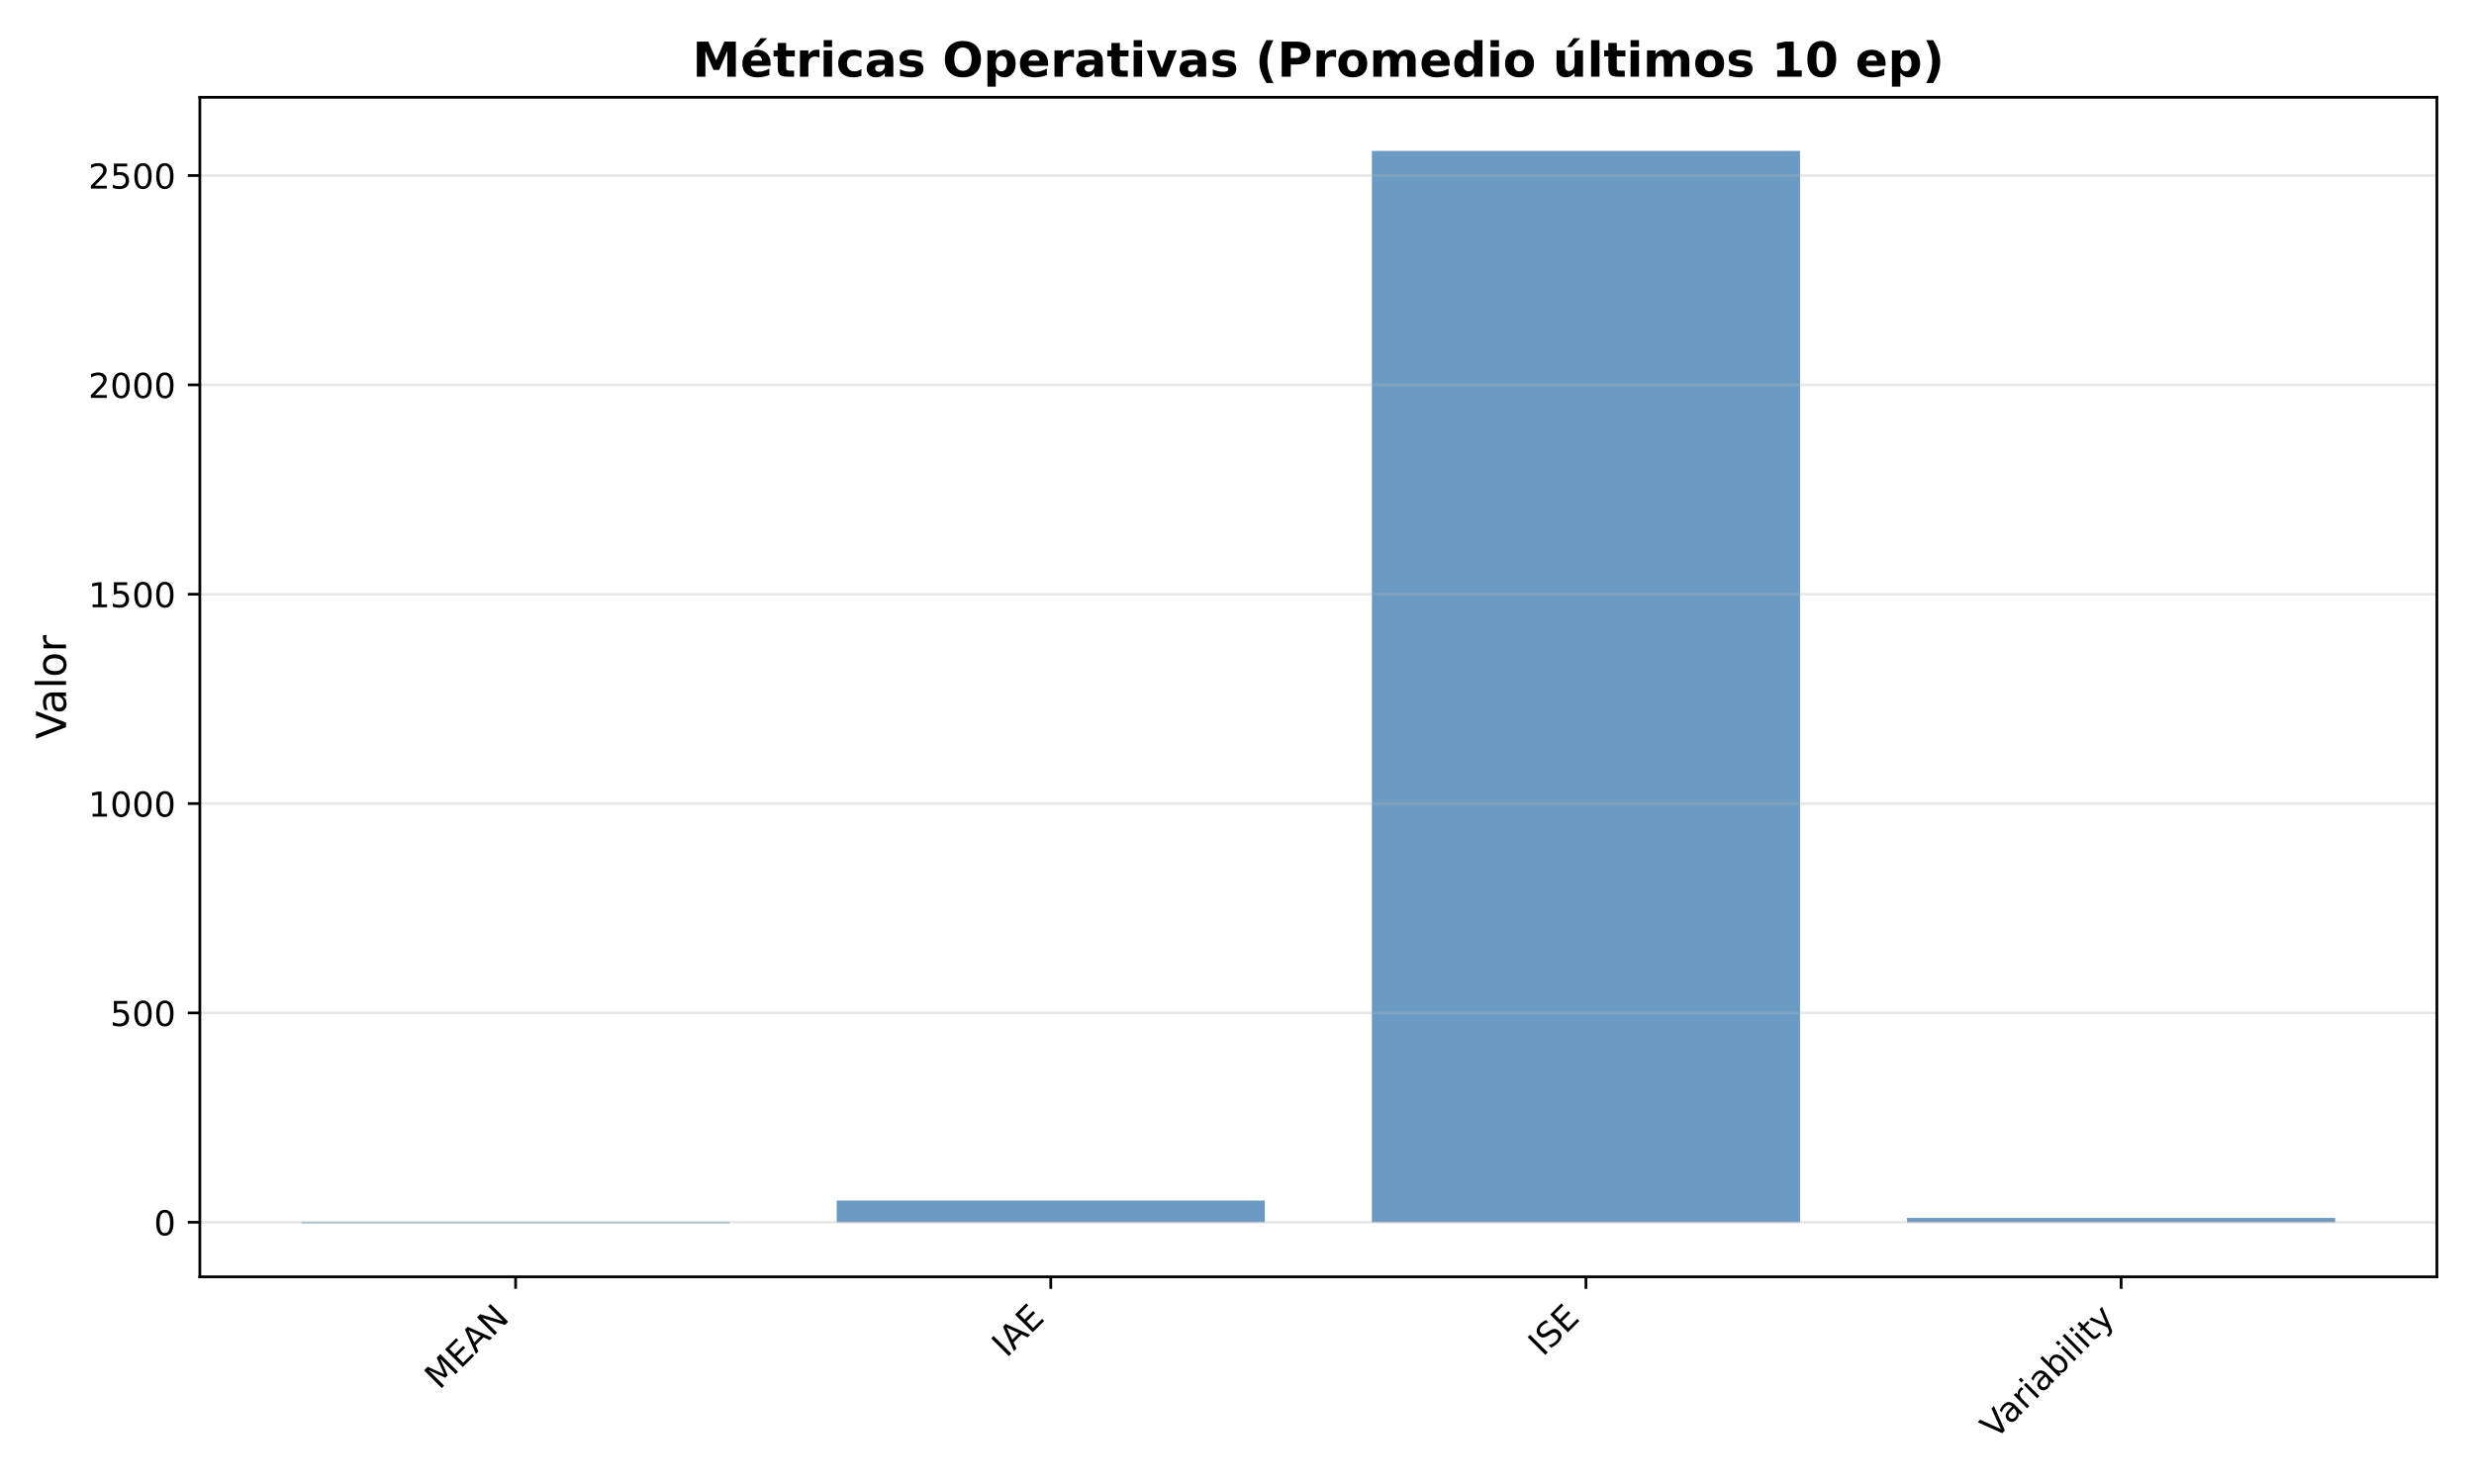
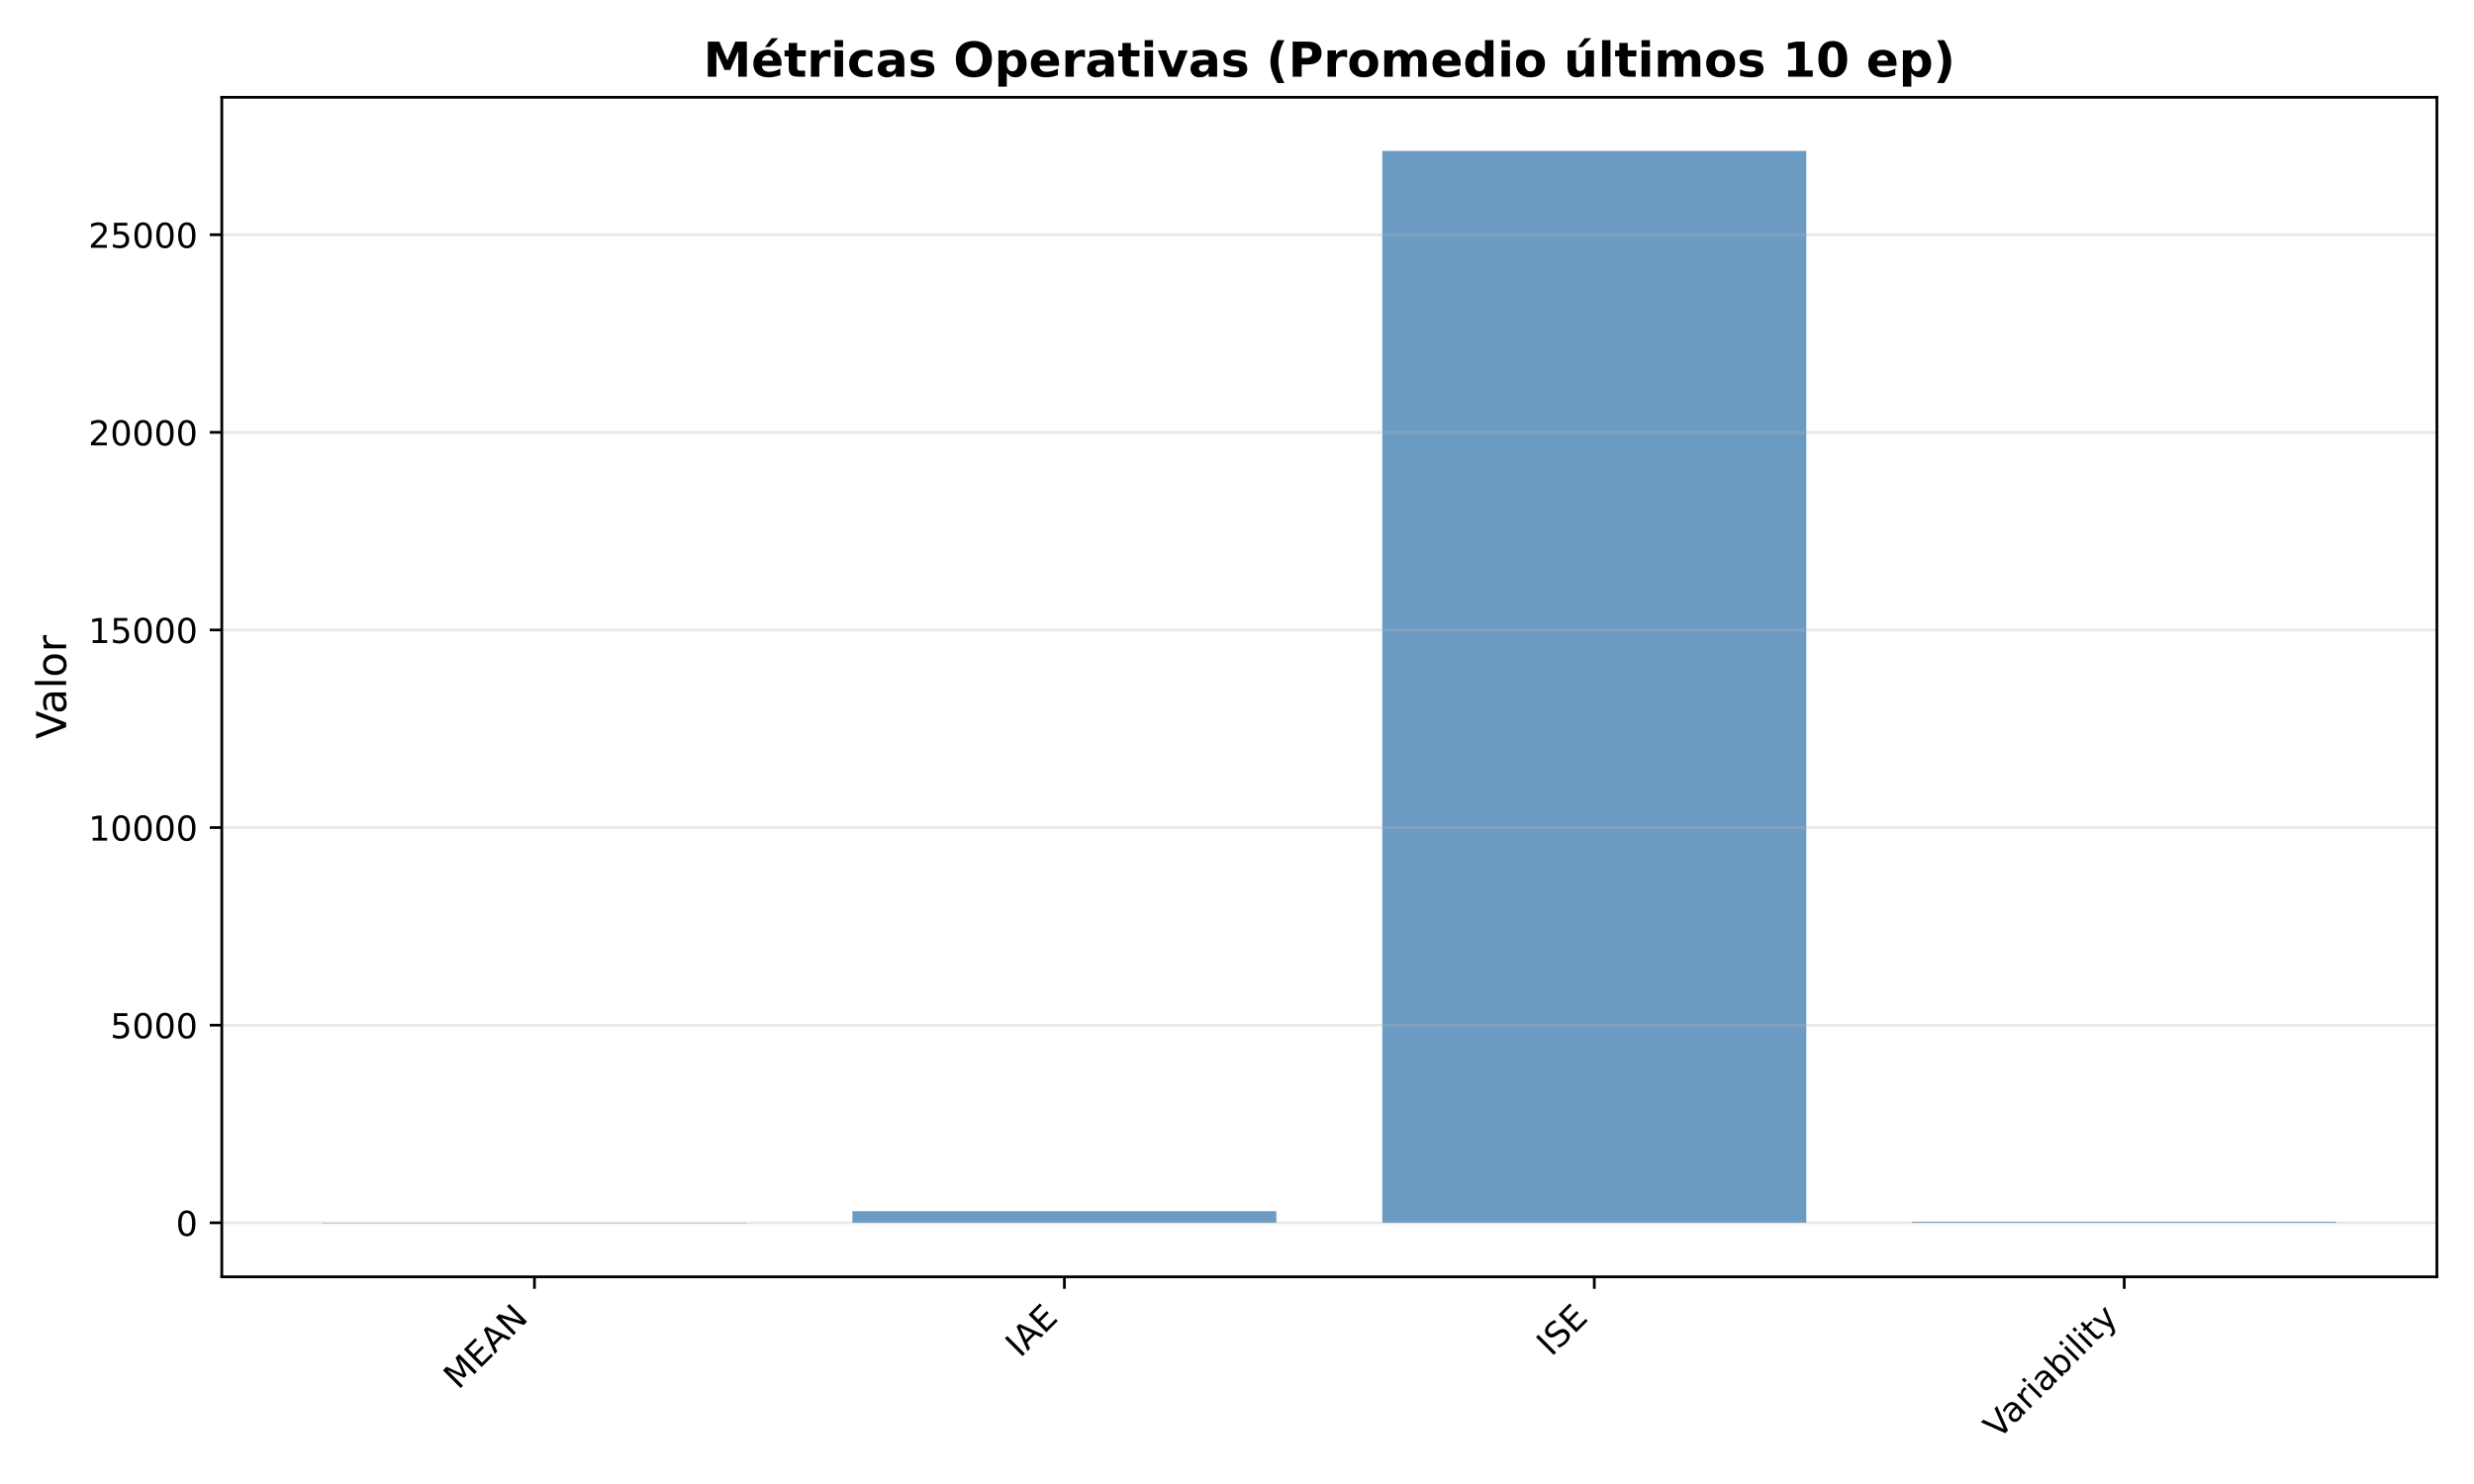
<svg xmlns="http://www.w3.org/2000/svg" xmlns:xlink="http://www.w3.org/1999/xlink" width="720pt" height="432pt" viewBox="0 0 720 432" version="1.1">
  <defs>
    <style type="text/css">*{stroke-linejoin: round; stroke-linecap: butt}</style>
  </defs>
  <g id="figure_1">
    <g id="patch_1">
      <path d="M 0 432  L 720 432  L 720 0  L 0 0  z " style="fill: #ffffff" />
    </g>
    <g id="axes_1">
      <g id="patch_2">
-         <path d="M 58.16 371.689  L 709.2 371.689  L 709.2 28.32  L 58.16 28.32  z " style="fill: #ffffff" />
+         <path d="M 64.55 371.689  L 709.2 371.689  L 709.2 28.32  L 64.55 28.32  z " style="fill: #ffffff" />
      </g>
      <g id="patch_3">
-         <path d="M 87.753 355.806  L 212.354 355.806  L 212.354 356.081  L 87.753 356.081  z " clip-path="url(#p3f57ed7e48)" style="fill: #4682b4; opacity: 0.8" />
+         <path d="M 93.852 355.96  L 217.23 355.96  L 217.23 356.081  L 93.852 356.081  z " clip-path="url(#pbf23f58142)" style="fill: #4682b4; opacity: 0.8" />
      </g>
      <g id="patch_4">
-         <path d="M 243.504 355.806  L 368.105 355.806  L 368.105 349.484  L 243.504 349.484  z " clip-path="url(#p3f57ed7e48)" style="fill: #4682b4; opacity: 0.8" />
+         <path d="M 248.075 355.96  L 371.453 355.96  L 371.453 352.58  L 248.075 352.58  z " clip-path="url(#pbf23f58142)" style="fill: #4682b4; opacity: 0.8" />
      </g>
      <g id="patch_5">
-         <path d="M 399.255 355.806  L 523.856 355.806  L 523.856 43.928  L 399.255 43.928  z " clip-path="url(#p3f57ed7e48)" style="fill: #4682b4; opacity: 0.8" />
+         <path d="M 402.297 355.96  L 525.675 355.96  L 525.675 43.928  L 402.297 43.928  z " clip-path="url(#pbf23f58142)" style="fill: #4682b4; opacity: 0.8" />
      </g>
      <g id="patch_6">
-         <path d="M 555.006 355.806  L 679.607 355.806  L 679.607 354.551  L 555.006 354.551  z " clip-path="url(#p3f57ed7e48)" style="fill: #4682b4; opacity: 0.8" />
+         <path d="M 556.52 355.96  L 679.898 355.96  L 679.898 355.674  L 556.52 355.674  z " clip-path="url(#pbf23f58142)" style="fill: #4682b4; opacity: 0.8" />
      </g>
      <g id="matplotlib.axis_1">
        <g id="xtick_1">
          <g id="line2d_1">
            <defs>
-               <path id="mc26d4af2dd" d="M 0 0  L 0 3.5  " style="stroke: #000000; stroke-width: 0.8" />
+               <path id="m51325e8d60" d="M 0 0  L 0 3.5  " style="stroke: #000000; stroke-width: 0.8" />
            </defs>
            <g>
-               <use xlink:href="#mc26d4af2dd" x="150.053" y="371.689" style="stroke: #000000; stroke-width: 0.8" />
+               <use xlink:href="#m51325e8d60" x="155.541" y="371.689" style="stroke: #000000; stroke-width: 0.8" />
            </g>
          </g>
          <g id="text_1">
-             <g transform="translate(127.8865 404.7578) rotate(-45) scale(0.1 -0.1)">
+             <g transform="translate(133.3746 404.7578) rotate(-45) scale(0.1 -0.1)">
              <defs>
                <path id="DejaVuSans-4d" d="M 628 4666  L 1569 4666  L 2759 1491  L 3956 4666  L 4897 4666  L 4897 0  L 4281 0  L 4281 4097  L 3078 897  L 2444 897  L 1241 4097  L 1241 0  L 628 0  L 628 4666  z " transform="scale(0.015625)" />
                <path id="DejaVuSans-45" d="M 628 4666  L 3578 4666  L 3578 4134  L 1259 4134  L 1259 2753  L 3481 2753  L 3481 2222  L 1259 2222  L 1259 531  L 3634 531  L 3634 0  L 628 0  L 628 4666  z " transform="scale(0.015625)" />
                <path id="DejaVuSans-41" d="M 2188 4044  L 1331 1722  L 3047 1722  L 2188 4044  z M 1831 4666  L 2547 4666  L 4325 0  L 3669 0  L 3244 1197  L 1141 1197  L 716 0  L 50 0  L 1831 4666  z " transform="scale(0.015625)" />
                <path id="DejaVuSans-4e" d="M 628 4666  L 1478 4666  L 3547 763  L 3547 4666  L 4159 4666  L 4159 0  L 3309 0  L 1241 3903  L 1241 0  L 628 0  L 628 4666  z " transform="scale(0.015625)" />
              </defs>
              <use xlink:href="#DejaVuSans-4d" />
-               <use xlink:href="#DejaVuSans-45" x="86.279" />
-               <use xlink:href="#DejaVuSans-41" x="149.463" />
-               <use xlink:href="#DejaVuSans-4e" x="217.871" />
+               <use xlink:href="#DejaVuSans-45" transform="translate(86.2793 0)" />
+               <use xlink:href="#DejaVuSans-41" transform="translate(149.4629 0)" />
+               <use xlink:href="#DejaVuSans-4e" transform="translate(217.8711 0)" />
            </g>
          </g>
        </g>
        <g id="xtick_2">
          <g id="line2d_2">
            <g>
-               <use xlink:href="#mc26d4af2dd" x="305.804" y="371.689" style="stroke: #000000; stroke-width: 0.8" />
+               <use xlink:href="#m51325e8d60" x="309.764" y="371.689" style="stroke: #000000; stroke-width: 0.8" />
            </g>
          </g>
          <g id="text_2">
-             <g transform="translate(292.9428 395.4527) rotate(-45) scale(0.1 -0.1)">
+             <g transform="translate(296.9021 395.4527) rotate(-45) scale(0.1 -0.1)">
              <defs>
                <path id="DejaVuSans-49" d="M 628 4666  L 1259 4666  L 1259 0  L 628 0  L 628 4666  z " transform="scale(0.015625)" />
              </defs>
              <use xlink:href="#DejaVuSans-49" />
-               <use xlink:href="#DejaVuSans-41" x="29.492" />
-               <use xlink:href="#DejaVuSans-45" x="97.9" />
+               <use xlink:href="#DejaVuSans-41" transform="translate(29.49219 0)" />
+               <use xlink:href="#DejaVuSans-45" transform="translate(97.90039 0)" />
            </g>
          </g>
        </g>
        <g id="xtick_3">
          <g id="line2d_3">
            <g>
-               <use xlink:href="#mc26d4af2dd" x="461.556" y="371.689" style="stroke: #000000; stroke-width: 0.8" />
+               <use xlink:href="#m51325e8d60" x="463.986" y="371.689" style="stroke: #000000; stroke-width: 0.8" />
            </g>
          </g>
          <g id="text_3">
-             <g transform="translate(449.042 395.1047) rotate(-45) scale(0.1 -0.1)">
+             <g transform="translate(451.4727 395.1047) rotate(-45) scale(0.1 -0.1)">
              <defs>
                <path id="DejaVuSans-53" d="M 3425 4513  L 3425 3897  Q 3066 4069 2747 4153  Q 2428 4238 2131 4238  Q 1616 4238 1336 4038  Q 1056 3838 1056 3469  Q 1056 3159 1242 3001  Q 1428 2844 1947 2747  L 2328 2669  Q 3034 2534 3370 2195  Q 3706 1856 3706 1288  Q 3706 609 3251 259  Q 2797 -91 1919 -91  Q 1588 -91 1214 -16  Q 841 59 441 206  L 441 856  Q 825 641 1194 531  Q 1563 422 1919 422  Q 2459 422 2753 634  Q 3047 847 3047 1241  Q 3047 1584 2836 1778  Q 2625 1972 2144 2069  L 1759 2144  Q 1053 2284 737 2584  Q 422 2884 422 3419  Q 422 4038 858 4394  Q 1294 4750 2059 4750  Q 2388 4750 2728 4690  Q 3069 4631 3425 4513  z " transform="scale(0.015625)" />
              </defs>
              <use xlink:href="#DejaVuSans-49" />
-               <use xlink:href="#DejaVuSans-53" x="29.492" />
-               <use xlink:href="#DejaVuSans-45" x="92.969" />
+               <use xlink:href="#DejaVuSans-53" transform="translate(29.49219 0)" />
+               <use xlink:href="#DejaVuSans-45" transform="translate(92.96875 0)" />
            </g>
          </g>
        </g>
        <g id="xtick_4">
          <g id="line2d_4">
            <g>
-               <use xlink:href="#mc26d4af2dd" x="617.307" y="371.689" style="stroke: #000000; stroke-width: 0.8" />
+               <use xlink:href="#m51325e8d60" x="618.209" y="371.689" style="stroke: #000000; stroke-width: 0.8" />
            </g>
          </g>
          <g id="text_4">
-             <g transform="translate(580.6698 419.2281) rotate(-45) scale(0.1 -0.1)">
+             <g transform="translate(581.5718 419.2281) rotate(-45) scale(0.1 -0.1)">
              <defs>
                <path id="DejaVuSans-56" d="M 1831 0  L 50 4666  L 709 4666  L 2188 738  L 3669 4666  L 4325 4666  L 2547 0  L 1831 0  z " transform="scale(0.015625)" />
                <path id="DejaVuSans-61" d="M 2194 1759  Q 1497 1759 1228 1600  Q 959 1441 959 1056  Q 959 750 1161 570  Q 1363 391 1709 391  Q 2188 391 2477 730  Q 2766 1069 2766 1631  L 2766 1759  L 2194 1759  z M 3341 1997  L 3341 0  L 2766 0  L 2766 531  Q 2569 213 2275 61  Q 1981 -91 1556 -91  Q 1019 -91 701 211  Q 384 513 384 1019  Q 384 1609 779 1909  Q 1175 2209 1959 2209  L 2766 2209  L 2766 2266  Q 2766 2663 2505 2880  Q 2244 3097 1772 3097  Q 1472 3097 1187 3025  Q 903 2953 641 2809  L 641 3341  Q 956 3463 1253 3523  Q 1550 3584 1831 3584  Q 2591 3584 2966 3190  Q 3341 2797 3341 1997  z " transform="scale(0.015625)" />
                <path id="DejaVuSans-72" d="M 2631 2963  Q 2534 3019 2420 3045  Q 2306 3072 2169 3072  Q 1681 3072 1420 2755  Q 1159 2438 1159 1844  L 1159 0  L 581 0  L 581 3500  L 1159 3500  L 1159 2956  Q 1341 3275 1631 3429  Q 1922 3584 2338 3584  Q 2397 3584 2469 3576  Q 2541 3569 2628 3553  L 2631 2963  z " transform="scale(0.015625)" />
                <path id="DejaVuSans-69" d="M 603 3500  L 1178 3500  L 1178 0  L 603 0  L 603 3500  z M 603 4863  L 1178 4863  L 1178 4134  L 603 4134  L 603 4863  z " transform="scale(0.015625)" />
                <path id="DejaVuSans-62" d="M 3116 1747  Q 3116 2381 2855 2742  Q 2594 3103 2138 3103  Q 1681 3103 1420 2742  Q 1159 2381 1159 1747  Q 1159 1113 1420 752  Q 1681 391 2138 391  Q 2594 391 2855 752  Q 3116 1113 3116 1747  z M 1159 2969  Q 1341 3281 1617 3432  Q 1894 3584 2278 3584  Q 2916 3584 3314 3078  Q 3713 2572 3713 1747  Q 3713 922 3314 415  Q 2916 -91 2278 -91  Q 1894 -91 1617 61  Q 1341 213 1159 525  L 1159 0  L 581 0  L 581 4863  L 1159 4863  L 1159 2969  z " transform="scale(0.015625)" />
                <path id="DejaVuSans-6c" d="M 603 4863  L 1178 4863  L 1178 0  L 603 0  L 603 4863  z " transform="scale(0.015625)" />
                <path id="DejaVuSans-74" d="M 1172 4494  L 1172 3500  L 2356 3500  L 2356 3053  L 1172 3053  L 1172 1153  Q 1172 725 1289 603  Q 1406 481 1766 481  L 2356 481  L 2356 0  L 1766 0  Q 1100 0 847 248  Q 594 497 594 1153  L 594 3053  L 172 3053  L 172 3500  L 594 3500  L 594 4494  L 1172 4494  z " transform="scale(0.015625)" />
                <path id="DejaVuSans-79" d="M 2059 -325  Q 1816 -950 1584 -1140  Q 1353 -1331 966 -1331  L 506 -1331  L 506 -850  L 844 -850  Q 1081 -850 1212 -737  Q 1344 -625 1503 -206  L 1606 56  L 191 3500  L 800 3500  L 1894 763  L 2988 3500  L 3597 3500  L 2059 -325  z " transform="scale(0.015625)" />
              </defs>
              <use xlink:href="#DejaVuSans-56" />
-               <use xlink:href="#DejaVuSans-61" x="60.658" />
-               <use xlink:href="#DejaVuSans-72" x="121.938" />
-               <use xlink:href="#DejaVuSans-69" x="163.051" />
-               <use xlink:href="#DejaVuSans-61" x="190.834" />
-               <use xlink:href="#DejaVuSans-62" x="252.113" />
-               <use xlink:href="#DejaVuSans-69" x="315.59" />
-               <use xlink:href="#DejaVuSans-6c" x="343.373" />
-               <use xlink:href="#DejaVuSans-69" x="371.156" />
-               <use xlink:href="#DejaVuSans-74" x="398.939" />
-               <use xlink:href="#DejaVuSans-79" x="438.148" />
+               <use xlink:href="#DejaVuSans-61" transform="translate(60.6582 0)" />
+               <use xlink:href="#DejaVuSans-72" transform="translate(121.9375 0)" />
+               <use xlink:href="#DejaVuSans-69" transform="translate(163.0508 0)" />
+               <use xlink:href="#DejaVuSans-61" transform="translate(190.834 0)" />
+               <use xlink:href="#DejaVuSans-62" transform="translate(252.1133 0)" />
+               <use xlink:href="#DejaVuSans-69" transform="translate(315.5898 0)" />
+               <use xlink:href="#DejaVuSans-6c" transform="translate(343.373 0)" />
+               <use xlink:href="#DejaVuSans-69" transform="translate(371.1562 0)" />
+               <use xlink:href="#DejaVuSans-74" transform="translate(398.9395 0)" />
+               <use xlink:href="#DejaVuSans-79" transform="translate(438.1484 0)" />
            </g>
          </g>
        </g>
      </g>
      <g id="matplotlib.axis_2">
        <g id="ytick_1">
          <g id="line2d_5">
-             <path d="M 58.16 355.806  L 709.2 355.806  " clip-path="url(#p3f57ed7e48)" style="fill: none; stroke: #b0b0b0; stroke-opacity: 0.3; stroke-width: 0.8; stroke-linecap: square" />
+             <path d="M 64.55 355.96  L 709.2 355.96  " clip-path="url(#pbf23f58142)" style="fill: none; stroke: #b0b0b0; stroke-opacity: 0.3; stroke-width: 0.8; stroke-linecap: square" />
          </g>
          <g id="line2d_6">
            <defs>
-               <path id="m78f7e1b465" d="M 0 0  L -3.5 0  " style="stroke: #000000; stroke-width: 0.8" />
+               <path id="m0c8dd76cfa" d="M 0 0  L -3.5 0  " style="stroke: #000000; stroke-width: 0.8" />
            </defs>
            <g>
-               <use xlink:href="#m78f7e1b465" x="58.16" y="355.806" style="stroke: #000000; stroke-width: 0.8" />
+               <use xlink:href="#m0c8dd76cfa" x="64.55" y="355.96" style="stroke: #000000; stroke-width: 0.8" />
            </g>
          </g>
          <g id="text_5">
-             <g transform="translate(44.7975 359.6054) scale(0.1 -0.1)">
+             <g transform="translate(51.1875 359.7588) scale(0.1 -0.1)">
              <defs>
                <path id="DejaVuSans-30" d="M 2034 4250  Q 1547 4250 1301 3770  Q 1056 3291 1056 2328  Q 1056 1369 1301 889  Q 1547 409 2034 409  Q 2525 409 2770 889  Q 3016 1369 3016 2328  Q 3016 3291 2770 3770  Q 2525 4250 2034 4250  z M 2034 4750  Q 2819 4750 3233 4129  Q 3647 3509 3647 2328  Q 3647 1150 3233 529  Q 2819 -91 2034 -91  Q 1250 -91 836 529  Q 422 1150 422 2328  Q 422 3509 836 4129  Q 1250 4750 2034 4750  z " transform="scale(0.015625)" />
              </defs>
              <use xlink:href="#DejaVuSans-30" />
            </g>
          </g>
        </g>
        <g id="ytick_2">
          <g id="line2d_7">
-             <path d="M 58.16 294.865  L 709.2 294.865  " clip-path="url(#p3f57ed7e48)" style="fill: none; stroke: #b0b0b0; stroke-opacity: 0.3; stroke-width: 0.8; stroke-linecap: square" />
+             <path d="M 64.55 298.436  L 709.2 298.436  " clip-path="url(#pbf23f58142)" style="fill: none; stroke: #b0b0b0; stroke-opacity: 0.3; stroke-width: 0.8; stroke-linecap: square" />
          </g>
          <g id="line2d_8">
            <g>
-               <use xlink:href="#m78f7e1b465" x="58.16" y="294.865" style="stroke: #000000; stroke-width: 0.8" />
+               <use xlink:href="#m0c8dd76cfa" x="64.55" y="298.436" style="stroke: #000000; stroke-width: 0.8" />
            </g>
          </g>
          <g id="text_6">
-             <g transform="translate(32.0725 298.6643) scale(0.1 -0.1)">
+             <g transform="translate(32.1 302.2347) scale(0.1 -0.1)">
              <defs>
                <path id="DejaVuSans-35" d="M 691 4666  L 3169 4666  L 3169 4134  L 1269 4134  L 1269 2991  Q 1406 3038 1543 3061  Q 1681 3084 1819 3084  Q 2600 3084 3056 2656  Q 3513 2228 3513 1497  Q 3513 744 3044 326  Q 2575 -91 1722 -91  Q 1428 -91 1123 -41  Q 819 9 494 109  L 494 744  Q 775 591 1075 516  Q 1375 441 1709 441  Q 2250 441 2565 725  Q 2881 1009 2881 1497  Q 2881 1984 2565 2268  Q 2250 2553 1709 2553  Q 1456 2553 1204 2497  Q 953 2441 691 2322  L 691 4666  z " transform="scale(0.015625)" />
              </defs>
              <use xlink:href="#DejaVuSans-35" />
-               <use xlink:href="#DejaVuSans-30" x="63.623" />
-               <use xlink:href="#DejaVuSans-30" x="127.246" />
+               <use xlink:href="#DejaVuSans-30" transform="translate(63.62305 0)" />
+               <use xlink:href="#DejaVuSans-30" transform="translate(127.2461 0)" />
+               <use xlink:href="#DejaVuSans-30" transform="translate(190.8691 0)" />
            </g>
          </g>
        </g>
        <g id="ytick_3">
          <g id="line2d_9">
-             <path d="M 58.16 233.924  L 709.2 233.924  " clip-path="url(#p3f57ed7e48)" style="fill: none; stroke: #b0b0b0; stroke-opacity: 0.3; stroke-width: 0.8; stroke-linecap: square" />
+             <path d="M 64.55 240.911  L 709.2 240.911  " clip-path="url(#pbf23f58142)" style="fill: none; stroke: #b0b0b0; stroke-opacity: 0.3; stroke-width: 0.8; stroke-linecap: square" />
          </g>
          <g id="line2d_10">
            <g>
-               <use xlink:href="#m78f7e1b465" x="58.16" y="233.924" style="stroke: #000000; stroke-width: 0.8" />
+               <use xlink:href="#m0c8dd76cfa" x="64.55" y="240.911" style="stroke: #000000; stroke-width: 0.8" />
            </g>
          </g>
          <g id="text_7">
-             <g transform="translate(25.71 237.7232) scale(0.1 -0.1)">
+             <g transform="translate(25.7375 244.7107) scale(0.1 -0.1)">
              <defs>
                <path id="DejaVuSans-31" d="M 794 531  L 1825 531  L 1825 4091  L 703 3866  L 703 4441  L 1819 4666  L 2450 4666  L 2450 531  L 3481 531  L 3481 0  L 794 0  L 794 531  z " transform="scale(0.015625)" />
              </defs>
              <use xlink:href="#DejaVuSans-31" />
-               <use xlink:href="#DejaVuSans-30" x="63.623" />
-               <use xlink:href="#DejaVuSans-30" x="127.246" />
-               <use xlink:href="#DejaVuSans-30" x="190.869" />
+               <use xlink:href="#DejaVuSans-30" transform="translate(63.62305 0)" />
+               <use xlink:href="#DejaVuSans-30" transform="translate(127.2461 0)" />
+               <use xlink:href="#DejaVuSans-30" transform="translate(190.8691 0)" />
+               <use xlink:href="#DejaVuSans-30" transform="translate(254.4922 0)" />
            </g>
          </g>
        </g>
        <g id="ytick_4">
          <g id="line2d_11">
-             <path d="M 58.16 172.983  L 709.2 172.983  " clip-path="url(#p3f57ed7e48)" style="fill: none; stroke: #b0b0b0; stroke-opacity: 0.3; stroke-width: 0.8; stroke-linecap: square" />
+             <path d="M 64.55 183.387  L 709.2 183.387  " clip-path="url(#pbf23f58142)" style="fill: none; stroke: #b0b0b0; stroke-opacity: 0.3; stroke-width: 0.8; stroke-linecap: square" />
          </g>
          <g id="line2d_12">
            <g>
-               <use xlink:href="#m78f7e1b465" x="58.16" y="172.983" style="stroke: #000000; stroke-width: 0.8" />
+               <use xlink:href="#m0c8dd76cfa" x="64.55" y="183.387" style="stroke: #000000; stroke-width: 0.8" />
            </g>
          </g>
          <g id="text_8">
-             <g transform="translate(25.71 176.7821) scale(0.1 -0.1)">
+             <g transform="translate(25.7375 187.1867) scale(0.1 -0.1)">
              <use xlink:href="#DejaVuSans-31" />
-               <use xlink:href="#DejaVuSans-35" x="63.623" />
-               <use xlink:href="#DejaVuSans-30" x="127.246" />
-               <use xlink:href="#DejaVuSans-30" x="190.869" />
+               <use xlink:href="#DejaVuSans-35" transform="translate(63.62305 0)" />
+               <use xlink:href="#DejaVuSans-30" transform="translate(127.2461 0)" />
+               <use xlink:href="#DejaVuSans-30" transform="translate(190.8691 0)" />
+               <use xlink:href="#DejaVuSans-30" transform="translate(254.4922 0)" />
            </g>
          </g>
        </g>
        <g id="ytick_5">
          <g id="line2d_13">
-             <path d="M 58.16 112.042  L 709.2 112.042  " clip-path="url(#p3f57ed7e48)" style="fill: none; stroke: #b0b0b0; stroke-opacity: 0.3; stroke-width: 0.8; stroke-linecap: square" />
+             <path d="M 64.55 125.863  L 709.2 125.863  " clip-path="url(#pbf23f58142)" style="fill: none; stroke: #b0b0b0; stroke-opacity: 0.3; stroke-width: 0.8; stroke-linecap: square" />
          </g>
          <g id="line2d_14">
            <g>
-               <use xlink:href="#m78f7e1b465" x="58.16" y="112.042" style="stroke: #000000; stroke-width: 0.8" />
+               <use xlink:href="#m0c8dd76cfa" x="64.55" y="125.863" style="stroke: #000000; stroke-width: 0.8" />
            </g>
          </g>
          <g id="text_9">
-             <g transform="translate(25.71 115.841) scale(0.1 -0.1)">
+             <g transform="translate(25.7375 129.6626) scale(0.1 -0.1)">
              <defs>
                <path id="DejaVuSans-32" d="M 1228 531  L 3431 531  L 3431 0  L 469 0  L 469 531  Q 828 903 1448 1529  Q 2069 2156 2228 2338  Q 2531 2678 2651 2914  Q 2772 3150 2772 3378  Q 2772 3750 2511 3984  Q 2250 4219 1831 4219  Q 1534 4219 1204 4116  Q 875 4013 500 3803  L 500 4441  Q 881 4594 1212 4672  Q 1544 4750 1819 4750  Q 2544 4750 2975 4387  Q 3406 4025 3406 3419  Q 3406 3131 3298 2873  Q 3191 2616 2906 2266  Q 2828 2175 2409 1742  Q 1991 1309 1228 531  z " transform="scale(0.015625)" />
              </defs>
              <use xlink:href="#DejaVuSans-32" />
-               <use xlink:href="#DejaVuSans-30" x="63.623" />
-               <use xlink:href="#DejaVuSans-30" x="127.246" />
-               <use xlink:href="#DejaVuSans-30" x="190.869" />
+               <use xlink:href="#DejaVuSans-30" transform="translate(63.62305 0)" />
+               <use xlink:href="#DejaVuSans-30" transform="translate(127.2461 0)" />
+               <use xlink:href="#DejaVuSans-30" transform="translate(190.8691 0)" />
+               <use xlink:href="#DejaVuSans-30" transform="translate(254.4922 0)" />
            </g>
          </g>
        </g>
        <g id="ytick_6">
          <g id="line2d_15">
-             <path d="M 58.16 51.101  L 709.2 51.101  " clip-path="url(#p3f57ed7e48)" style="fill: none; stroke: #b0b0b0; stroke-opacity: 0.3; stroke-width: 0.8; stroke-linecap: square" />
+             <path d="M 64.55 68.339  L 709.2 68.339  " clip-path="url(#pbf23f58142)" style="fill: none; stroke: #b0b0b0; stroke-opacity: 0.3; stroke-width: 0.8; stroke-linecap: square" />
          </g>
          <g id="line2d_16">
            <g>
-               <use xlink:href="#m78f7e1b465" x="58.16" y="51.101" style="stroke: #000000; stroke-width: 0.8" />
+               <use xlink:href="#m0c8dd76cfa" x="64.55" y="68.339" style="stroke: #000000; stroke-width: 0.8" />
            </g>
          </g>
          <g id="text_10">
-             <g transform="translate(25.71 54.89989) scale(0.1 -0.1)">
+             <g transform="translate(25.7375 72.1386) scale(0.1 -0.1)">
              <use xlink:href="#DejaVuSans-32" />
-               <use xlink:href="#DejaVuSans-35" x="63.623" />
-               <use xlink:href="#DejaVuSans-30" x="127.246" />
-               <use xlink:href="#DejaVuSans-30" x="190.869" />
+               <use xlink:href="#DejaVuSans-35" transform="translate(63.62305 0)" />
+               <use xlink:href="#DejaVuSans-30" transform="translate(127.2461 0)" />
+               <use xlink:href="#DejaVuSans-30" transform="translate(190.8691 0)" />
+               <use xlink:href="#DejaVuSans-30" transform="translate(254.4922 0)" />
            </g>
          </g>
        </g>
        <g id="text_11">
-           <g transform="translate(19.21438 215.1253) rotate(-90) scale(0.12 -0.12)">
+           <g transform="translate(19.24188 215.1253) rotate(-90) scale(0.12 -0.12)">
            <defs>
              <path id="DejaVuSans-6f" d="M 1959 3097  Q 1497 3097 1228 2736  Q 959 2375 959 1747  Q 959 1119 1226 758  Q 1494 397 1959 397  Q 2419 397 2687 759  Q 2956 1122 2956 1747  Q 2956 2369 2687 2733  Q 2419 3097 1959 3097  z M 1959 3584  Q 2709 3584 3137 3096  Q 3566 2609 3566 1747  Q 3566 888 3137 398  Q 2709 -91 1959 -91  Q 1206 -91 779 398  Q 353 888 353 1747  Q 353 2609 779 3096  Q 1206 3584 1959 3584  z " transform="scale(0.015625)" />
            </defs>
            <use xlink:href="#DejaVuSans-56" />
-             <use xlink:href="#DejaVuSans-61" x="60.658" />
-             <use xlink:href="#DejaVuSans-6c" x="121.938" />
-             <use xlink:href="#DejaVuSans-6f" x="149.721" />
-             <use xlink:href="#DejaVuSans-72" x="210.902" />
+             <use xlink:href="#DejaVuSans-61" transform="translate(60.6582 0)" />
+             <use xlink:href="#DejaVuSans-6c" transform="translate(121.9375 0)" />
+             <use xlink:href="#DejaVuSans-6f" transform="translate(149.7207 0)" />
+             <use xlink:href="#DejaVuSans-72" transform="translate(210.9023 0)" />
          </g>
        </g>
      </g>
      <g id="patch_7">
-         <path d="M 58.16 371.689  L 58.16 28.32  " style="fill: none; stroke: #000000; stroke-width: 0.8; stroke-linejoin: miter; stroke-linecap: square" />
+         <path d="M 64.55 371.689  L 64.55 28.32  " style="fill: none; stroke: #000000; stroke-width: 0.8; stroke-linejoin: miter; stroke-linecap: square" />
      </g>
      <g id="patch_8">
        <path d="M 709.2 371.689  L 709.2 28.32  " style="fill: none; stroke: #000000; stroke-width: 0.8; stroke-linejoin: miter; stroke-linecap: square" />
      </g>
      <g id="patch_9">
-         <path d="M 58.16 371.689  L 709.2 371.689  " style="fill: none; stroke: #000000; stroke-width: 0.8; stroke-linejoin: miter; stroke-linecap: square" />
+         <path d="M 64.55 371.689  L 709.2 371.689  " style="fill: none; stroke: #000000; stroke-width: 0.8; stroke-linejoin: miter; stroke-linecap: square" />
      </g>
      <g id="patch_10">
-         <path d="M 58.16 28.32  L 709.2 28.32  " style="fill: none; stroke: #000000; stroke-width: 0.8; stroke-linejoin: miter; stroke-linecap: square" />
+         <path d="M 64.55 28.32  L 709.2 28.32  " style="fill: none; stroke: #000000; stroke-width: 0.8; stroke-linejoin: miter; stroke-linecap: square" />
      </g>
      <g id="text_12">
-         <g transform="translate(201.5116 22.32) scale(0.14 -0.14)">
+         <g transform="translate(204.7066 22.32) scale(0.14 -0.14)">
          <defs>
            <path id="DejaVuSans-Bold-4d" d="M 588 4666  L 2119 4666  L 3181 2169  L 4250 4666  L 5778 4666  L 5778 0  L 4641 0  L 4641 3413  L 3566 897  L 2803 897  L 1728 3413  L 1728 0  L 588 0  L 588 4666  z " transform="scale(0.015625)" />
            <path id="DejaVuSans-Bold-e9" d="M 4031 1759  L 4031 1441  L 1416 1441  Q 1456 1047 1700 850  Q 1944 653 2381 653  Q 2734 653 3104 758  Q 3475 863 3866 1075  L 3866 213  Q 3469 63 3072 -14  Q 2675 -91 2278 -91  Q 1328 -91 801 392  Q 275 875 275 1747  Q 275 2603 792 3093  Q 1309 3584 2216 3584  Q 3041 3584 3536 3087  Q 4031 2591 4031 1759  z M 2881 2131  Q 2881 2450 2695 2645  Q 2509 2841 2209 2841  Q 1884 2841 1681 2658  Q 1478 2475 1428 2131  L 2881 2131  z M 2700 5119  L 3584 5119  L 2431 3944  L 1819 3944  L 2700 5119  z " transform="scale(0.015625)" />
            <path id="DejaVuSans-Bold-74" d="M 1759 4494  L 1759 3500  L 2913 3500  L 2913 2700  L 1759 2700  L 1759 1216  Q 1759 972 1856 886  Q 1953 800 2241 800  L 2816 800  L 2816 0  L 1856 0  Q 1194 0 917 276  Q 641 553 641 1216  L 641 2700  L 84 2700  L 84 3500  L 641 3500  L 641 4494  L 1759 4494  z " transform="scale(0.015625)" />
            <path id="DejaVuSans-Bold-72" d="M 3138 2547  Q 2991 2616 2845 2648  Q 2700 2681 2553 2681  Q 2122 2681 1889 2404  Q 1656 2128 1656 1613  L 1656 0  L 538 0  L 538 3500  L 1656 3500  L 1656 2925  Q 1872 3269 2151 3426  Q 2431 3584 2822 3584  Q 2878 3584 2943 3579  Q 3009 3575 3134 3559  L 3138 2547  z " transform="scale(0.015625)" />
            <path id="DejaVuSans-Bold-69" d="M 538 3500  L 1656 3500  L 1656 0  L 538 0  L 538 3500  z M 538 4863  L 1656 4863  L 1656 3950  L 538 3950  L 538 4863  z " transform="scale(0.015625)" />
            <path id="DejaVuSans-Bold-63" d="M 3366 3391  L 3366 2478  Q 3138 2634 2908 2709  Q 2678 2784 2431 2784  Q 1963 2784 1702 2511  Q 1441 2238 1441 1747  Q 1441 1256 1702 982  Q 1963 709 2431 709  Q 2694 709 2930 787  Q 3166 866 3366 1019  L 3366 103  Q 3103 6 2833 -42  Q 2563 -91 2291 -91  Q 1344 -91 809 395  Q 275 881 275 1747  Q 275 2613 809 3098  Q 1344 3584 2291 3584  Q 2566 3584 2833 3536  Q 3100 3488 3366 3391  z " transform="scale(0.015625)" />
            <path id="DejaVuSans-Bold-61" d="M 2106 1575  Q 1756 1575 1579 1456  Q 1403 1338 1403 1106  Q 1403 894 1545 773  Q 1688 653 1941 653  Q 2256 653 2472 879  Q 2688 1106 2688 1447  L 2688 1575  L 2106 1575  z M 3816 1997  L 3816 0  L 2688 0  L 2688 519  Q 2463 200 2181 54  Q 1900 -91 1497 -91  Q 953 -91 614 226  Q 275 544 275 1050  Q 275 1666 698 1953  Q 1122 2241 2028 2241  L 2688 2241  L 2688 2328  Q 2688 2594 2478 2717  Q 2269 2841 1825 2841  Q 1466 2841 1156 2769  Q 847 2697 581 2553  L 581 3406  Q 941 3494 1303 3539  Q 1666 3584 2028 3584  Q 2975 3584 3395 3211  Q 3816 2838 3816 1997  z " transform="scale(0.015625)" />
            <path id="DejaVuSans-Bold-73" d="M 3272 3391  L 3272 2541  Q 2913 2691 2578 2766  Q 2244 2841 1947 2841  Q 1628 2841 1473 2761  Q 1319 2681 1319 2516  Q 1319 2381 1436 2309  Q 1553 2238 1856 2203  L 2053 2175  Q 2913 2066 3209 1816  Q 3506 1566 3506 1031  Q 3506 472 3093 190  Q 2681 -91 1863 -91  Q 1516 -91 1145 -36  Q 775 19 384 128  L 384 978  Q 719 816 1070 734  Q 1422 653 1784 653  Q 2113 653 2278 743  Q 2444 834 2444 1013  Q 2444 1163 2330 1236  Q 2216 1309 1875 1350  L 1678 1375  Q 931 1469 631 1722  Q 331 1975 331 2491  Q 331 3047 712 3315  Q 1094 3584 1881 3584  Q 2191 3584 2531 3537  Q 2872 3491 3272 3391  z " transform="scale(0.015625)" />
            <path id="DejaVuSans-Bold-20" transform="scale(0.015625)" />
            <path id="DejaVuSans-Bold-4f" d="M 2719 3878  Q 2169 3878 1866 3472  Q 1563 3066 1563 2328  Q 1563 1594 1866 1187  Q 2169 781 2719 781  Q 3272 781 3575 1187  Q 3878 1594 3878 2328  Q 3878 3066 3575 3472  Q 3272 3878 2719 3878  z M 2719 4750  Q 3844 4750 4481 4106  Q 5119 3463 5119 2328  Q 5119 1197 4481 553  Q 3844 -91 2719 -91  Q 1597 -91 958 553  Q 319 1197 319 2328  Q 319 3463 958 4106  Q 1597 4750 2719 4750  z " transform="scale(0.015625)" />
            <path id="DejaVuSans-Bold-70" d="M 1656 506  L 1656 -1331  L 538 -1331  L 538 3500  L 1656 3500  L 1656 2988  Q 1888 3294 2169 3439  Q 2450 3584 2816 3584  Q 3463 3584 3878 3070  Q 4294 2556 4294 1747  Q 4294 938 3878 423  Q 3463 -91 2816 -91  Q 2450 -91 2169 54  Q 1888 200 1656 506  z M 2400 2772  Q 2041 2772 1848 2508  Q 1656 2244 1656 1747  Q 1656 1250 1848 986  Q 2041 722 2400 722  Q 2759 722 2948 984  Q 3138 1247 3138 1747  Q 3138 2247 2948 2509  Q 2759 2772 2400 2772  z " transform="scale(0.015625)" />
            <path id="DejaVuSans-Bold-65" d="M 4031 1759  L 4031 1441  L 1416 1441  Q 1456 1047 1700 850  Q 1944 653 2381 653  Q 2734 653 3104 758  Q 3475 863 3866 1075  L 3866 213  Q 3469 63 3072 -14  Q 2675 -91 2278 -91  Q 1328 -91 801 392  Q 275 875 275 1747  Q 275 2603 792 3093  Q 1309 3584 2216 3584  Q 3041 3584 3536 3087  Q 4031 2591 4031 1759  z M 2881 2131  Q 2881 2450 2695 2645  Q 2509 2841 2209 2841  Q 1884 2841 1681 2658  Q 1478 2475 1428 2131  L 2881 2131  z " transform="scale(0.015625)" />
            <path id="DejaVuSans-Bold-76" d="M 97 3500  L 1216 3500  L 2088 1081  L 2956 3500  L 4078 3500  L 2700 0  L 1472 0  L 97 3500  z " transform="scale(0.015625)" />
            <path id="DejaVuSans-Bold-28" d="M 2413 -844  L 1484 -844  Q 1006 -72 778 623  Q 550 1319 550 2003  Q 550 2688 779 3389  Q 1009 4091 1484 4856  L 2413 4856  Q 2013 4116 1813 3408  Q 1613 2700 1613 2009  Q 1613 1319 1811 609  Q 2009 -100 2413 -844  z " transform="scale(0.015625)" />
            <path id="DejaVuSans-Bold-50" d="M 588 4666  L 2584 4666  Q 3475 4666 3951 4270  Q 4428 3875 4428 3144  Q 4428 2409 3951 2014  Q 3475 1619 2584 1619  L 1791 1619  L 1791 0  L 588 0  L 588 4666  z M 1791 3794  L 1791 2491  L 2456 2491  Q 2806 2491 2997 2661  Q 3188 2831 3188 3144  Q 3188 3456 2997 3625  Q 2806 3794 2456 3794  L 1791 3794  z " transform="scale(0.015625)" />
            <path id="DejaVuSans-Bold-6f" d="M 2203 2784  Q 1831 2784 1636 2517  Q 1441 2250 1441 1747  Q 1441 1244 1636 976  Q 1831 709 2203 709  Q 2569 709 2762 976  Q 2956 1244 2956 1747  Q 2956 2250 2762 2517  Q 2569 2784 2203 2784  z M 2203 3584  Q 3106 3584 3614 3096  Q 4122 2609 4122 1747  Q 4122 884 3614 396  Q 3106 -91 2203 -91  Q 1297 -91 786 396  Q 275 884 275 1747  Q 275 2609 786 3096  Q 1297 3584 2203 3584  z " transform="scale(0.015625)" />
            <path id="DejaVuSans-Bold-6d" d="M 3781 2919  Q 3994 3244 4286 3414  Q 4578 3584 4928 3584  Q 5531 3584 5847 3212  Q 6163 2841 6163 2131  L 6163 0  L 5038 0  L 5038 1825  Q 5041 1866 5042 1909  Q 5044 1953 5044 2034  Q 5044 2406 4934 2573  Q 4825 2741 4581 2741  Q 4263 2741 4089 2478  Q 3916 2216 3909 1719  L 3909 0  L 2784 0  L 2784 1825  Q 2784 2406 2684 2573  Q 2584 2741 2328 2741  Q 2006 2741 1831 2477  Q 1656 2213 1656 1722  L 1656 0  L 531 0  L 531 3500  L 1656 3500  L 1656 2988  Q 1863 3284 2130 3434  Q 2397 3584 2719 3584  Q 3081 3584 3359 3409  Q 3638 3234 3781 2919  z " transform="scale(0.015625)" />
            <path id="DejaVuSans-Bold-64" d="M 2919 2988  L 2919 4863  L 4044 4863  L 4044 0  L 2919 0  L 2919 506  Q 2688 197 2409 53  Q 2131 -91 1766 -91  Q 1119 -91 703 423  Q 288 938 288 1747  Q 288 2556 703 3070  Q 1119 3584 1766 3584  Q 2128 3584 2408 3439  Q 2688 3294 2919 2988  z M 2181 722  Q 2541 722 2730 984  Q 2919 1247 2919 1747  Q 2919 2247 2730 2509  Q 2541 2772 2181 2772  Q 1825 2772 1636 2509  Q 1447 2247 1447 1747  Q 1447 1247 1636 984  Q 1825 722 2181 722  z " transform="scale(0.015625)" />
            <path id="DejaVuSans-Bold-fa" d="M 500 1363  L 500 3500  L 1625 3500  L 1625 3150  Q 1625 2866 1622 2436  Q 1619 2006 1619 1863  Q 1619 1441 1641 1255  Q 1663 1069 1716 984  Q 1784 875 1895 815  Q 2006 756 2150 756  Q 2500 756 2700 1025  Q 2900 1294 2900 1772  L 2900 3500  L 4019 3500  L 4019 0  L 2900 0  L 2900 506  Q 2647 200 2364 54  Q 2081 -91 1741 -91  Q 1134 -91 817 281  Q 500 653 500 1363  z M 2778 5119  L 3663 5119  L 2509 3944  L 1897 3944  L 2778 5119  z " transform="scale(0.015625)" />
            <path id="DejaVuSans-Bold-6c" d="M 538 4863  L 1656 4863  L 1656 0  L 538 0  L 538 4863  z " transform="scale(0.015625)" />
            <path id="DejaVuSans-Bold-31" d="M 750 831  L 1813 831  L 1813 3847  L 722 3622  L 722 4441  L 1806 4666  L 2950 4666  L 2950 831  L 4013 831  L 4013 0  L 750 0  L 750 831  z " transform="scale(0.015625)" />
            <path id="DejaVuSans-Bold-30" d="M 2944 2338  Q 2944 3213 2780 3570  Q 2616 3928 2228 3928  Q 1841 3928 1675 3570  Q 1509 3213 1509 2338  Q 1509 1453 1675 1090  Q 1841 728 2228 728  Q 2613 728 2778 1090  Q 2944 1453 2944 2338  z M 4147 2328  Q 4147 1169 3647 539  Q 3147 -91 2228 -91  Q 1306 -91 806 539  Q 306 1169 306 2328  Q 306 3491 806 4120  Q 1306 4750 2228 4750  Q 3147 4750 3647 4120  Q 4147 3491 4147 2328  z " transform="scale(0.015625)" />
            <path id="DejaVuSans-Bold-29" d="M 513 -844  Q 913 -100 1113 609  Q 1313 1319 1313 2009  Q 1313 2700 1113 3408  Q 913 4116 513 4856  L 1441 4856  Q 1916 4091 2145 3389  Q 2375 2688 2375 2003  Q 2375 1319 2147 623  Q 1919 -72 1441 -844  L 513 -844  z " transform="scale(0.015625)" />
          </defs>
          <use xlink:href="#DejaVuSans-Bold-4d" />
-           <use xlink:href="#DejaVuSans-Bold-e9" x="99.512" />
-           <use xlink:href="#DejaVuSans-Bold-74" x="167.334" />
-           <use xlink:href="#DejaVuSans-Bold-72" x="215.137" />
-           <use xlink:href="#DejaVuSans-Bold-69" x="264.453" />
-           <use xlink:href="#DejaVuSans-Bold-63" x="298.73" />
-           <use xlink:href="#DejaVuSans-Bold-61" x="358.008" />
-           <use xlink:href="#DejaVuSans-Bold-73" x="425.488" />
-           <use xlink:href="#DejaVuSans-Bold-20" x="485.01" />
-           <use xlink:href="#DejaVuSans-Bold-4f" x="519.824" />
-           <use xlink:href="#DejaVuSans-Bold-70" x="604.834" />
-           <use xlink:href="#DejaVuSans-Bold-65" x="676.416" />
-           <use xlink:href="#DejaVuSans-Bold-72" x="744.238" />
-           <use xlink:href="#DejaVuSans-Bold-61" x="793.555" />
-           <use xlink:href="#DejaVuSans-Bold-74" x="861.035" />
-           <use xlink:href="#DejaVuSans-Bold-69" x="908.838" />
-           <use xlink:href="#DejaVuSans-Bold-76" x="943.115" />
-           <use xlink:href="#DejaVuSans-Bold-61" x="1008.301" />
-           <use xlink:href="#DejaVuSans-Bold-73" x="1075.781" />
-           <use xlink:href="#DejaVuSans-Bold-20" x="1135.303" />
-           <use xlink:href="#DejaVuSans-Bold-28" x="1170.117" />
-           <use xlink:href="#DejaVuSans-Bold-50" x="1215.82" />
-           <use xlink:href="#DejaVuSans-Bold-72" x="1289.111" />
-           <use xlink:href="#DejaVuSans-Bold-6f" x="1338.428" />
-           <use xlink:href="#DejaVuSans-Bold-6d" x="1407.129" />
-           <use xlink:href="#DejaVuSans-Bold-65" x="1511.328" />
-           <use xlink:href="#DejaVuSans-Bold-64" x="1579.15" />
-           <use xlink:href="#DejaVuSans-Bold-69" x="1650.732" />
-           <use xlink:href="#DejaVuSans-Bold-6f" x="1685.01" />
-           <use xlink:href="#DejaVuSans-Bold-20" x="1753.711" />
-           <use xlink:href="#DejaVuSans-Bold-fa" x="1788.525" />
-           <use xlink:href="#DejaVuSans-Bold-6c" x="1859.717" />
-           <use xlink:href="#DejaVuSans-Bold-74" x="1893.994" />
-           <use xlink:href="#DejaVuSans-Bold-69" x="1941.797" />
-           <use xlink:href="#DejaVuSans-Bold-6d" x="1976.074" />
-           <use xlink:href="#DejaVuSans-Bold-6f" x="2080.273" />
-           <use xlink:href="#DejaVuSans-Bold-73" x="2148.975" />
-           <use xlink:href="#DejaVuSans-Bold-20" x="2208.496" />
-           <use xlink:href="#DejaVuSans-Bold-31" x="2243.311" />
-           <use xlink:href="#DejaVuSans-Bold-30" x="2312.891" />
-           <use xlink:href="#DejaVuSans-Bold-20" x="2382.471" />
-           <use xlink:href="#DejaVuSans-Bold-65" x="2417.285" />
-           <use xlink:href="#DejaVuSans-Bold-70" x="2485.107" />
-           <use xlink:href="#DejaVuSans-Bold-29" x="2556.689" />
+           <use xlink:href="#DejaVuSans-Bold-e9" transform="translate(99.51172 0)" />
+           <use xlink:href="#DejaVuSans-Bold-74" transform="translate(167.334 0)" />
+           <use xlink:href="#DejaVuSans-Bold-72" transform="translate(215.1367 0)" />
+           <use xlink:href="#DejaVuSans-Bold-69" transform="translate(264.4531 0)" />
+           <use xlink:href="#DejaVuSans-Bold-63" transform="translate(298.7305 0)" />
+           <use xlink:href="#DejaVuSans-Bold-61" transform="translate(358.0078 0)" />
+           <use xlink:href="#DejaVuSans-Bold-73" transform="translate(425.4883 0)" />
+           <use xlink:href="#DejaVuSans-Bold-20" transform="translate(485.0098 0)" />
+           <use xlink:href="#DejaVuSans-Bold-4f" transform="translate(519.8242 0)" />
+           <use xlink:href="#DejaVuSans-Bold-70" transform="translate(604.834 0)" />
+           <use xlink:href="#DejaVuSans-Bold-65" transform="translate(676.416 0)" />
+           <use xlink:href="#DejaVuSans-Bold-72" transform="translate(744.2383 0)" />
+           <use xlink:href="#DejaVuSans-Bold-61" transform="translate(793.5547 0)" />
+           <use xlink:href="#DejaVuSans-Bold-74" transform="translate(861.0352 0)" />
+           <use xlink:href="#DejaVuSans-Bold-69" transform="translate(908.8379 0)" />
+           <use xlink:href="#DejaVuSans-Bold-76" transform="translate(943.1152 0)" />
+           <use xlink:href="#DejaVuSans-Bold-61" transform="translate(1008.301 0)" />
+           <use xlink:href="#DejaVuSans-Bold-73" transform="translate(1075.781 0)" />
+           <use xlink:href="#DejaVuSans-Bold-20" transform="translate(1135.303 0)" />
+           <use xlink:href="#DejaVuSans-Bold-28" transform="translate(1170.117 0)" />
+           <use xlink:href="#DejaVuSans-Bold-50" transform="translate(1215.82 0)" />
+           <use xlink:href="#DejaVuSans-Bold-72" transform="translate(1289.111 0)" />
+           <use xlink:href="#DejaVuSans-Bold-6f" transform="translate(1338.428 0)" />
+           <use xlink:href="#DejaVuSans-Bold-6d" transform="translate(1407.129 0)" />
+           <use xlink:href="#DejaVuSans-Bold-65" transform="translate(1511.328 0)" />
+           <use xlink:href="#DejaVuSans-Bold-64" transform="translate(1579.15 0)" />
+           <use xlink:href="#DejaVuSans-Bold-69" transform="translate(1650.732 0)" />
+           <use xlink:href="#DejaVuSans-Bold-6f" transform="translate(1685.01 0)" />
+           <use xlink:href="#DejaVuSans-Bold-20" transform="translate(1753.711 0)" />
+           <use xlink:href="#DejaVuSans-Bold-fa" transform="translate(1788.525 0)" />
+           <use xlink:href="#DejaVuSans-Bold-6c" transform="translate(1859.717 0)" />
+           <use xlink:href="#DejaVuSans-Bold-74" transform="translate(1893.994 0)" />
+           <use xlink:href="#DejaVuSans-Bold-69" transform="translate(1941.797 0)" />
+           <use xlink:href="#DejaVuSans-Bold-6d" transform="translate(1976.074 0)" />
+           <use xlink:href="#DejaVuSans-Bold-6f" transform="translate(2080.273 0)" />
+           <use xlink:href="#DejaVuSans-Bold-73" transform="translate(2148.975 0)" />
+           <use xlink:href="#DejaVuSans-Bold-20" transform="translate(2208.496 0)" />
+           <use xlink:href="#DejaVuSans-Bold-31" transform="translate(2243.311 0)" />
+           <use xlink:href="#DejaVuSans-Bold-30" transform="translate(2312.891 0)" />
+           <use xlink:href="#DejaVuSans-Bold-20" transform="translate(2382.471 0)" />
+           <use xlink:href="#DejaVuSans-Bold-65" transform="translate(2417.285 0)" />
+           <use xlink:href="#DejaVuSans-Bold-70" transform="translate(2485.107 0)" />
+           <use xlink:href="#DejaVuSans-Bold-29" transform="translate(2556.689 0)" />
        </g>
      </g>
    </g>
  </g>
  <defs>
-     <clipPath id="p3f57ed7e48">
-       <rect x="58.16" y="28.32" width="651.04" height="343.369" />
+     <clipPath id="pbf23f58142">
+       <rect x="64.55" y="28.32" width="644.65" height="343.369" />
    </clipPath>
  </defs>
</svg>
